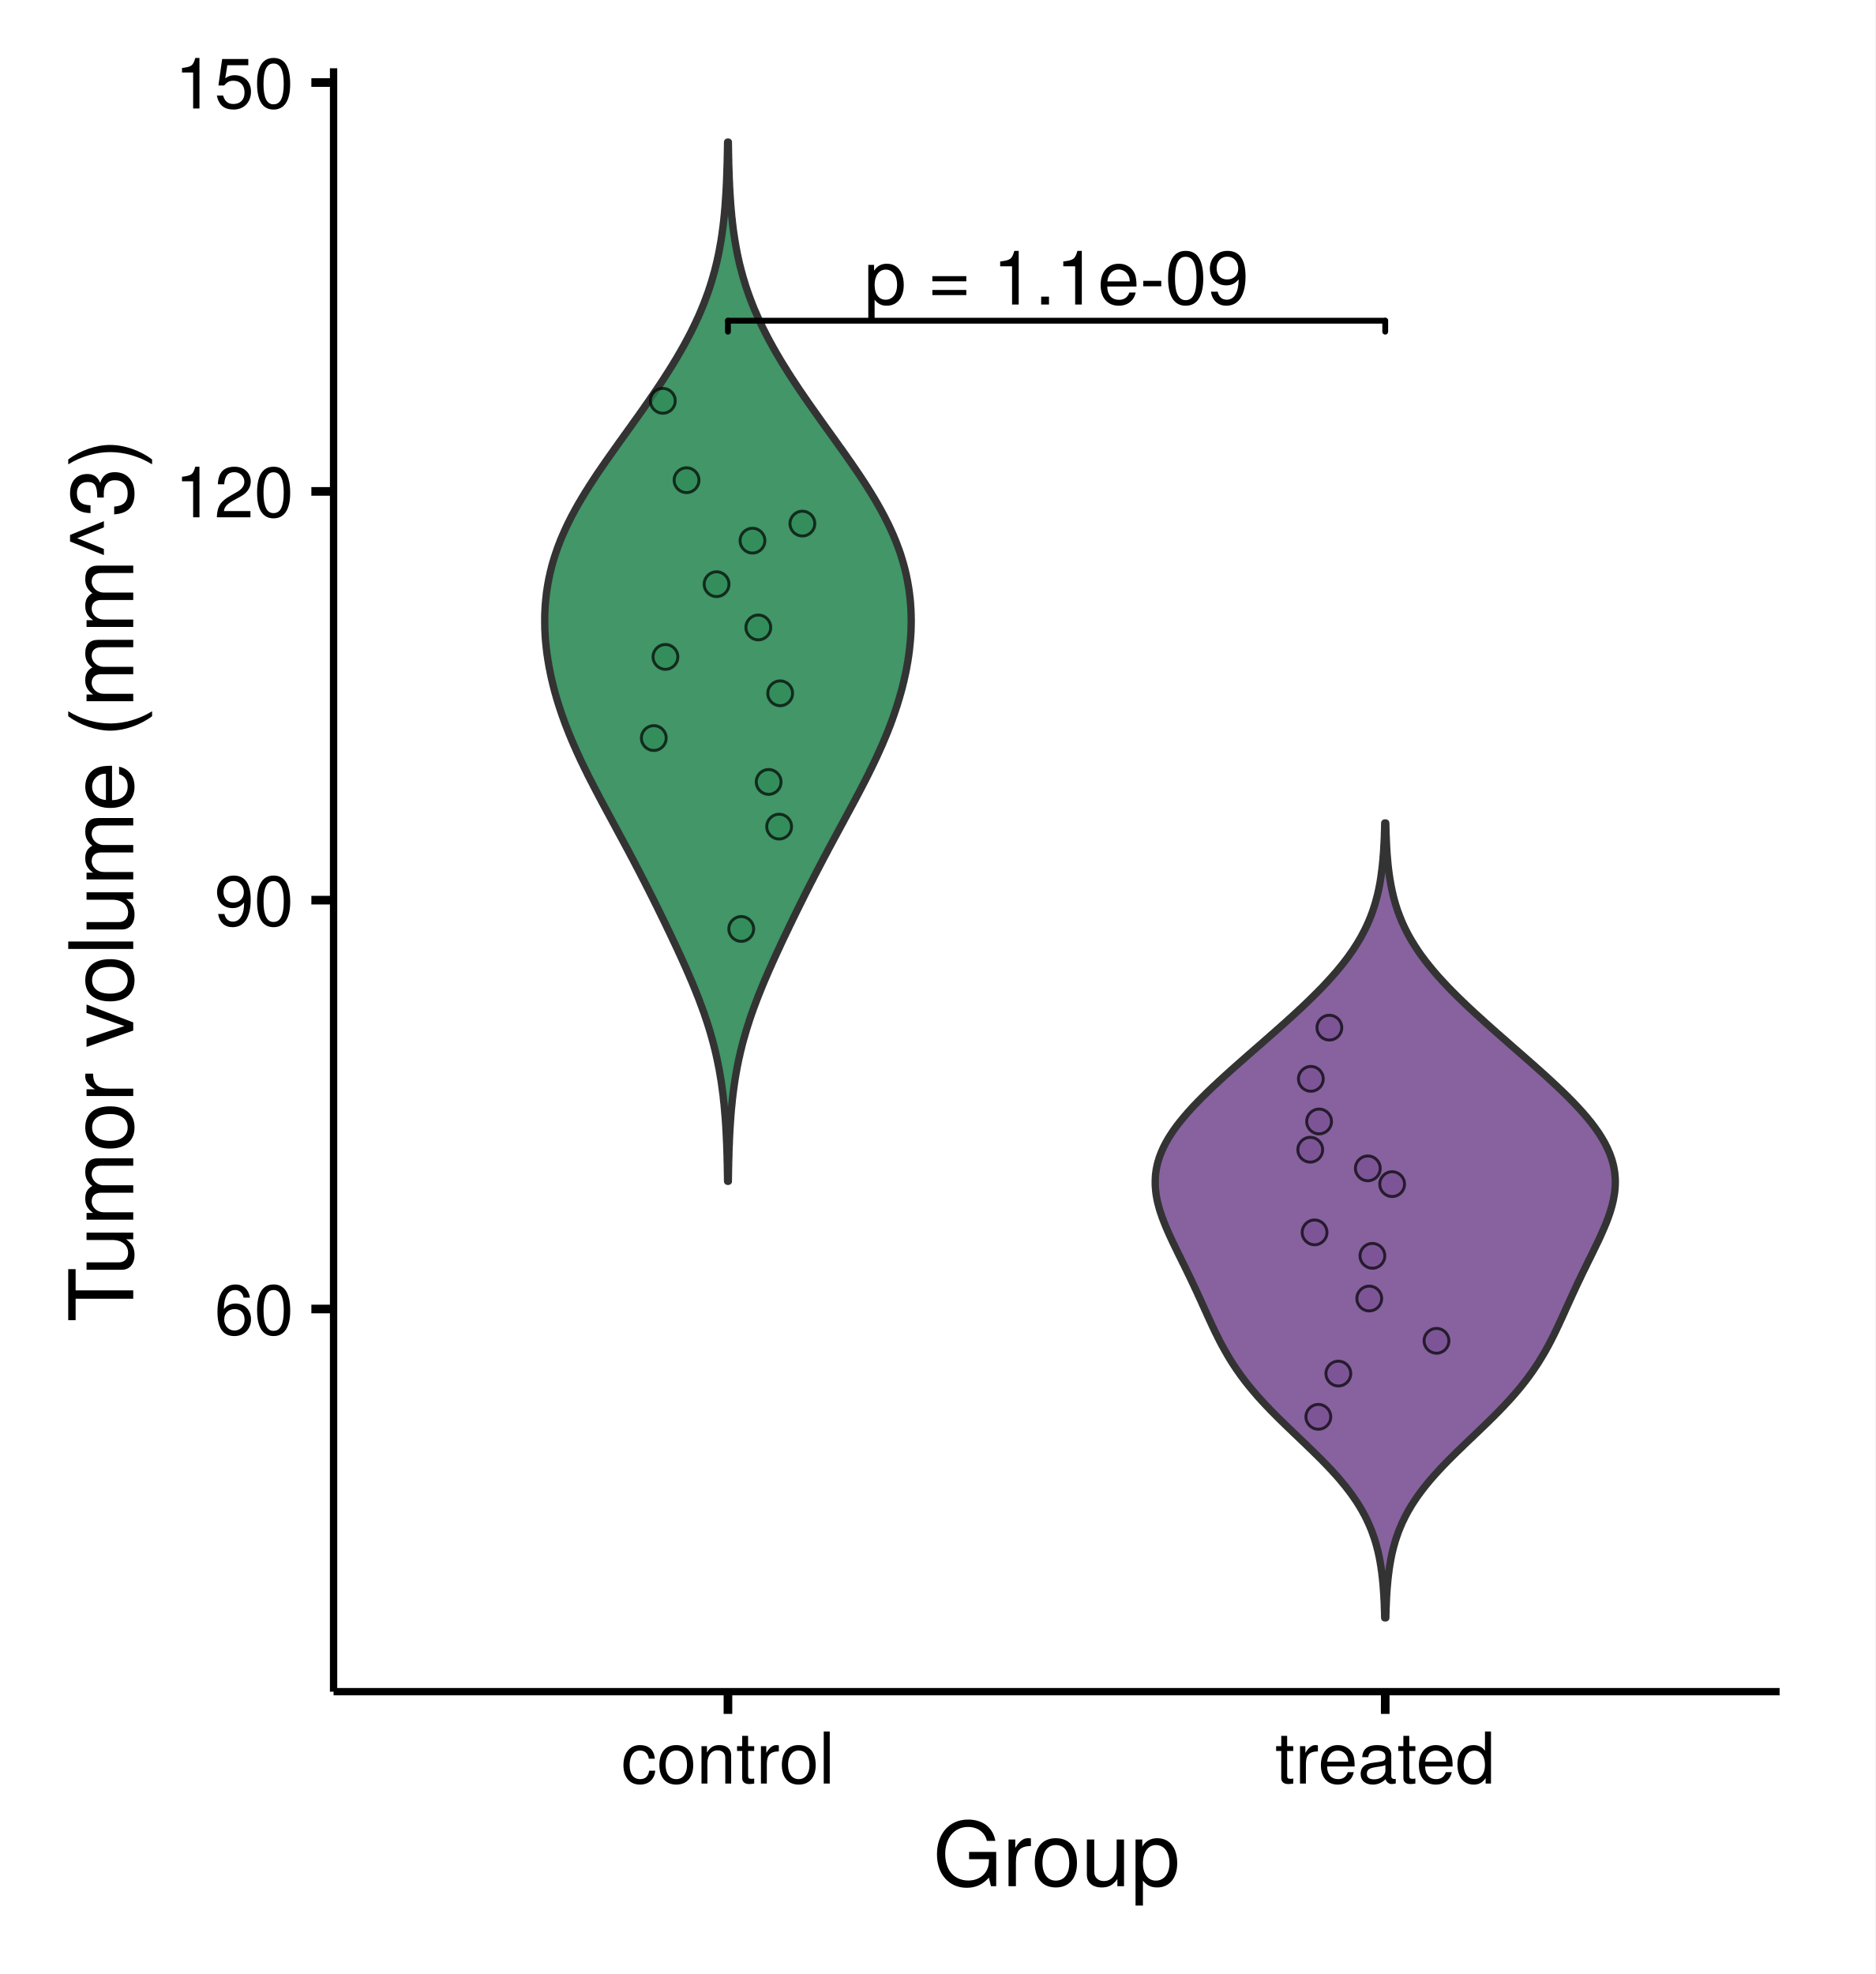
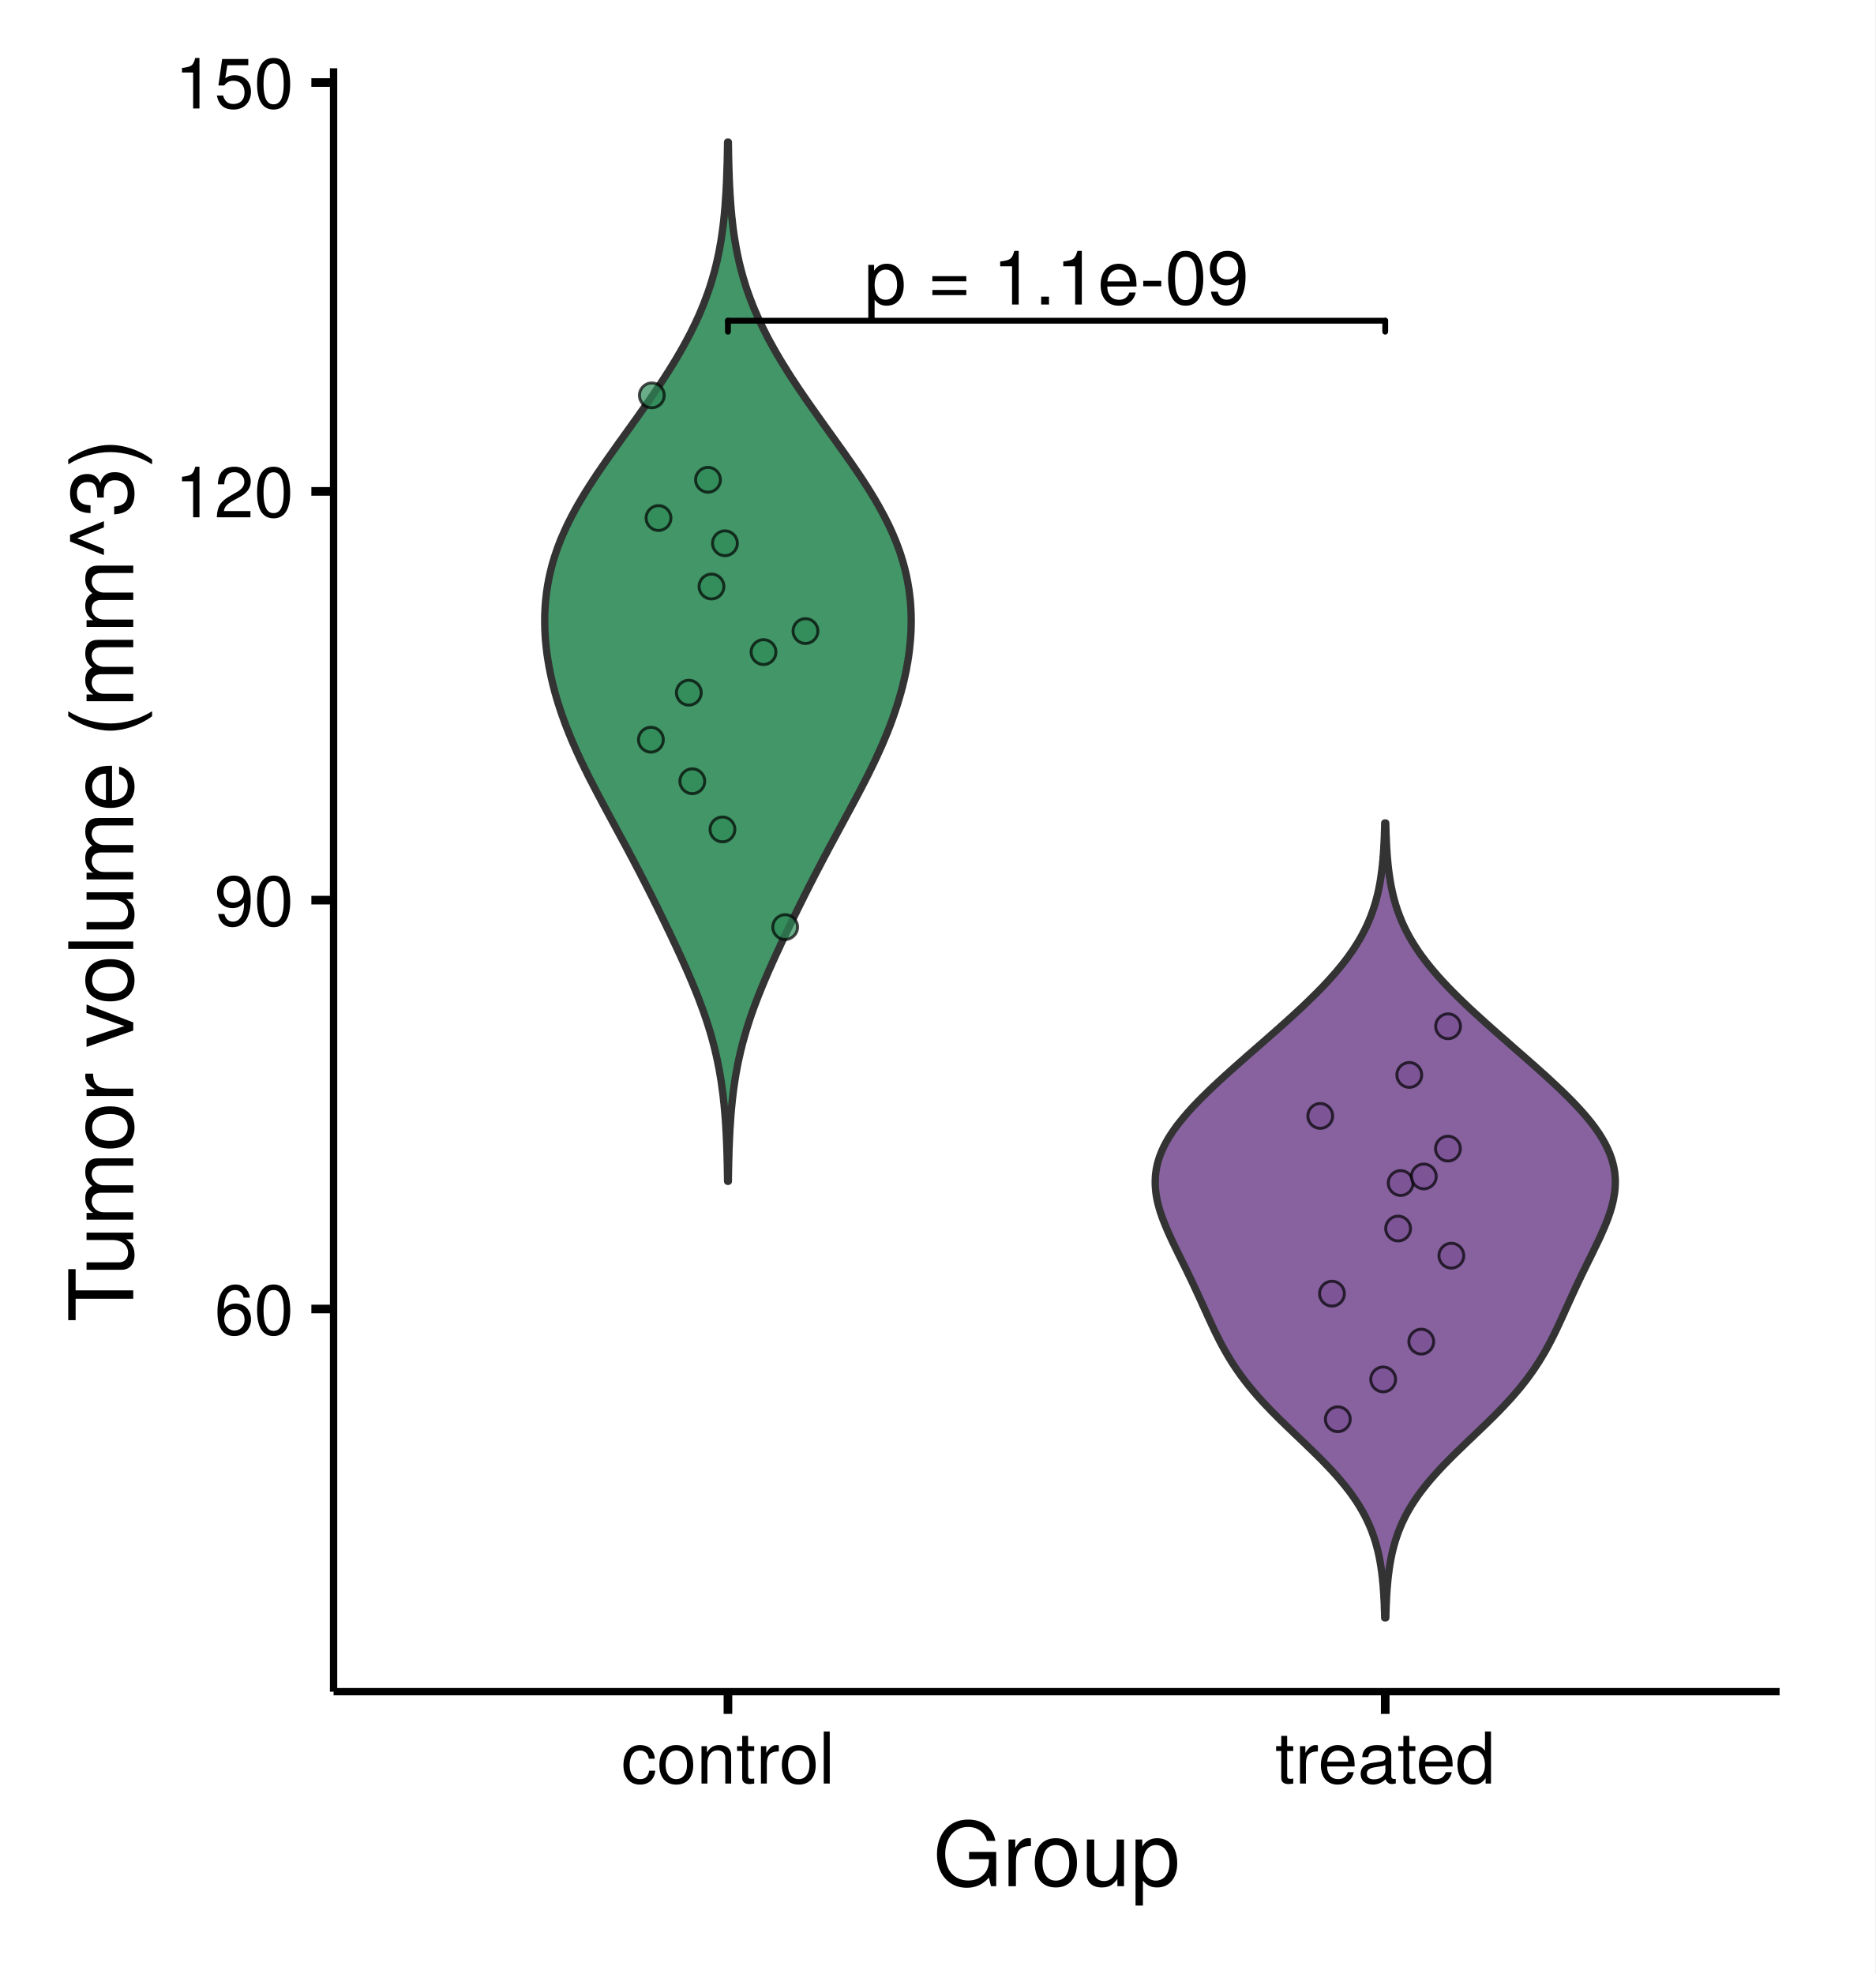
<svg xmlns="http://www.w3.org/2000/svg" class="svglite" width="273.60pt" height="288.00pt" viewBox="0 0 273.60 288.00">
  <defs>
    <style type="text/css">
    .svglite line, .svglite polyline, .svglite polygon, .svglite path, .svglite rect, .svglite circle {
      fill: none;
      stroke: #000000;
      stroke-linecap: round;
      stroke-linejoin: round;
      stroke-miterlimit: 10.00;
    }
    .svglite text {
      white-space: pre;
    }
  </style>
  </defs>
  <rect width="100%" height="100%" style="stroke: none; fill: #FFFFFF;" />
  <defs>
    <clipPath id="cpMC4wMHwyNzMuNjB8MC4wMHwyODguMDA=">
      <rect x="0.00" y="0.00" width="273.60" height="288.00" />
    </clipPath>
  </defs>
  <g clip-path="url(#cpMC4wMHwyNzMuNjB8MC4wMHwyODguMDA=)">
    <rect x="0.00" y="0.00" width="273.60" height="288.00" style="stroke-width: 1.26; stroke: #FFFFFF; fill: #FFFFFF;" />
  </g>
  <defs>
    <clipPath id="cpNDguNjd8MjU5LjY1fDkuOTZ8MjQ2Ljgx">
      <rect x="48.67" y="9.96" width="210.98" height="236.85" />
    </clipPath>
  </defs>
  <g clip-path="url(#cpNDguNjd8MjU5LjY1fDkuOTZ8MjQ2Ljgx)">
    <rect x="48.67" y="9.96" width="210.98" height="236.85" style="stroke-width: 1.26; stroke: none; fill: #FFFFFF;" />
    <polygon points="106.16,172.35 106.15,172.05 106.15,171.76 106.14,171.46 106.14,171.16 106.13,170.87 106.13,170.57 106.12,170.27 106.12,169.98 106.11,169.68 106.10,169.38 106.09,169.09 106.09,168.79 106.08,168.49 106.07,168.20 106.06,167.90 106.05,167.60 106.04,167.31 106.03,167.01 106.02,166.71 106.00,166.41 105.99,166.12 105.98,165.82 105.96,165.52 105.95,165.23 105.93,164.93 105.91,164.63 105.90,164.34 105.88,164.04 105.86,163.74 105.84,163.45 105.82,163.15 105.79,162.85 105.77,162.56 105.74,162.26 105.72,161.96 105.69,161.67 105.66,161.37 105.64,161.07 105.60,160.78 105.57,160.48 105.54,160.18 105.51,159.89 105.47,159.59 105.43,159.29 105.39,159.00 105.35,158.70 105.31,158.40 105.27,158.11 105.23,157.81 105.18,157.51 105.13,157.22 105.08,156.92 105.03,156.62 104.98,156.33 104.93,156.03 104.87,155.73 104.81,155.44 104.75,155.14 104.69,154.84 104.63,154.55 104.56,154.25 104.50,153.95 104.43,153.66 104.36,153.36 104.29,153.06 104.21,152.77 104.14,152.47 104.06,152.17 103.98,151.88 103.90,151.58 103.82,151.28 103.73,150.99 103.65,150.69 103.56,150.39 103.47,150.10 103.38,149.80 103.28,149.50 103.19,149.21 103.09,148.91 102.99,148.61 102.89,148.32 102.79,148.02 102.69,147.72 102.58,147.43 102.47,147.13 102.36,146.83 102.25,146.54 102.14,146.24 102.03,145.94 101.92,145.64 101.80,145.35 101.68,145.05 101.56,144.75 101.45,144.46 101.32,144.16 101.20,143.86 101.08,143.57 100.96,143.27 100.83,142.97 100.70,142.68 100.58,142.38 100.45,142.08 100.32,141.79 100.19,141.49 100.06,141.19 99.93,140.90 99.79,140.60 99.66,140.30 99.53,140.01 99.39,139.71 99.26,139.41 99.12,139.12 98.98,138.82 98.85,138.52 98.71,138.23 98.57,137.93 98.43,137.63 98.29,137.34 98.15,137.04 98.01,136.74 97.87,136.45 97.73,136.15 97.59,135.85 97.44,135.56 97.30,135.26 97.16,134.96 97.02,134.67 96.87,134.37 96.73,134.07 96.58,133.78 96.44,133.48 96.29,133.18 96.15,132.89 96.00,132.59 95.86,132.29 95.71,132.00 95.56,131.70 95.41,131.40 95.27,131.11 95.12,130.81 94.97,130.51 94.82,130.22 94.67,129.92 94.52,129.62 94.37,129.33 94.22,129.03 94.07,128.73 93.92,128.44 93.76,128.14 93.61,127.84 93.46,127.55 93.31,127.25 93.15,126.95 93.00,126.66 92.84,126.36 92.69,126.06 92.53,125.77 92.38,125.47 92.22,125.17 92.06,124.88 91.90,124.58 91.75,124.28 91.59,123.98 91.43,123.69 91.27,123.39 91.11,123.09 90.95,122.80 90.79,122.50 90.63,122.20 90.47,121.91 90.31,121.61 90.15,121.31 89.99,121.02 89.83,120.72 89.67,120.42 89.51,120.13 89.35,119.83 89.19,119.53 89.03,119.24 88.87,118.94 88.71,118.64 88.55,118.35 88.39,118.05 88.23,117.75 88.07,117.46 87.91,117.16 87.75,116.86 87.60,116.57 87.44,116.27 87.28,115.97 87.13,115.68 86.97,115.38 86.82,115.08 86.66,114.79 86.51,114.49 86.36,114.19 86.20,113.90 86.05,113.60 85.90,113.30 85.75,113.01 85.61,112.71 85.46,112.41 85.31,112.12 85.17,111.82 85.03,111.52 84.88,111.23 84.74,110.93 84.60,110.63 84.47,110.34 84.33,110.04 84.19,109.74 84.06,109.45 83.93,109.15 83.80,108.85 83.67,108.56 83.54,108.26 83.41,107.96 83.29,107.67 83.17,107.37 83.04,107.07 82.93,106.78 82.81,106.48 82.69,106.18 82.58,105.89 82.46,105.59 82.35,105.29 82.25,105.00 82.14,104.70 82.03,104.40 81.93,104.11 81.83,103.81 81.73,103.51 81.63,103.21 81.54,102.92 81.44,102.62 81.35,102.32 81.26,102.03 81.17,101.73 81.09,101.43 81.00,101.14 80.92,100.84 80.84,100.54 80.77,100.25 80.69,99.95 80.62,99.65 80.55,99.36 80.48,99.06 80.41,98.76 80.35,98.47 80.29,98.17 80.23,97.87 80.17,97.58 80.11,97.28 80.06,96.98 80.01,96.69 79.96,96.39 79.91,96.09 79.87,95.80 79.82,95.50 79.78,95.20 79.75,94.91 79.71,94.61 79.68,94.31 79.65,94.02 79.62,93.72 79.59,93.42 79.57,93.13 79.55,92.83 79.53,92.53 79.52,92.24 79.50,91.94 79.49,91.64 79.49,91.35 79.48,91.05 79.48,90.75 79.48,90.46 79.48,90.16 79.48,89.86 79.49,89.57 79.50,89.27 79.52,88.97 79.53,88.68 79.55,88.38 79.57,88.08 79.60,87.79 79.62,87.49 79.66,87.19 79.69,86.90 79.72,86.60 79.76,86.30 79.81,86.01 79.85,85.71 79.90,85.41 79.95,85.12 80.01,84.82 80.06,84.52 80.12,84.23 80.19,83.93 80.25,83.63 80.32,83.34 80.40,83.04 80.47,82.74 80.55,82.44 80.63,82.15 80.72,81.85 80.81,81.55 80.90,81.26 81.00,80.96 81.10,80.66 81.20,80.37 81.30,80.07 81.41,79.77 81.52,79.48 81.64,79.18 81.75,78.88 81.87,78.59 82.00,78.29 82.13,77.99 82.26,77.70 82.39,77.40 82.53,77.10 82.66,76.81 82.81,76.51 82.95,76.21 83.10,75.92 83.25,75.62 83.40,75.32 83.56,75.03 83.72,74.73 83.88,74.43 84.04,74.14 84.21,73.84 84.38,73.54 84.55,73.25 84.73,72.95 84.90,72.65 85.08,72.36 85.26,72.06 85.44,71.76 85.63,71.47 85.82,71.17 86.00,70.87 86.20,70.58 86.39,70.28 86.58,69.98 86.78,69.69 86.97,69.39 87.17,69.09 87.37,68.80 87.58,68.50 87.78,68.20 87.98,67.91 88.19,67.61 88.39,67.31 88.60,67.02 88.81,66.72 89.02,66.42 89.23,66.13 89.44,65.83 89.65,65.53 89.86,65.24 90.07,64.94 90.28,64.64 90.49,64.35 90.71,64.05 90.92,63.75 91.13,63.46 91.35,63.16 91.56,62.86 91.77,62.57 91.99,62.27 92.20,61.97 92.41,61.67 92.62,61.38 92.84,61.08 93.05,60.78 93.26,60.49 93.47,60.19 93.68,59.89 93.89,59.60 94.09,59.30 94.30,59.00 94.51,58.71 94.72,58.41 94.92,58.11 95.12,57.82 95.33,57.52 95.53,57.22 95.73,56.93 95.93,56.63 96.13,56.33 96.33,56.04 96.52,55.74 96.72,55.44 96.91,55.15 97.10,54.85 97.29,54.55 97.48,54.26 97.67,53.96 97.85,53.66 98.04,53.37 98.22,53.07 98.40,52.77 98.58,52.48 98.76,52.18 98.93,51.88 99.10,51.59 99.28,51.29 99.44,50.99 99.61,50.70 99.78,50.40 99.94,50.10 100.10,49.81 100.26,49.51 100.42,49.21 100.57,48.92 100.73,48.62 100.88,48.32 101.02,48.03 101.17,47.73 101.31,47.43 101.46,47.14 101.59,46.84 101.73,46.54 101.87,46.25 102.00,45.95 102.13,45.65 102.25,45.36 102.38,45.06 102.50,44.76 102.62,44.47 102.74,44.17 102.85,43.87 102.96,43.58 103.07,43.28 103.18,42.98 103.29,42.69 103.39,42.39 103.49,42.09 103.59,41.80 103.68,41.50 103.78,41.20 103.87,40.90 103.95,40.61 104.04,40.31 104.12,40.01 104.21,39.72 104.29,39.42 104.36,39.12 104.44,38.83 104.51,38.53 104.58,38.23 104.65,37.94 104.71,37.64 104.78,37.34 104.84,37.05 104.90,36.75 104.96,36.45 105.01,36.16 105.06,35.86 105.12,35.56 105.17,35.27 105.22,34.97 105.26,34.67 105.31,34.38 105.35,34.08 105.39,33.78 105.43,33.49 105.47,33.19 105.51,32.89 105.54,32.60 105.58,32.30 105.61,32.00 105.64,31.71 105.67,31.41 105.70,31.11 105.72,30.82 105.75,30.52 105.78,30.22 105.80,29.93 105.82,29.63 105.84,29.33 105.86,29.04 105.88,28.74 105.90,28.44 105.92,28.15 105.94,27.85 105.95,27.55 105.97,27.26 105.98,26.96 106.00,26.66 106.01,26.37 106.02,26.07 106.03,25.77 106.04,25.48 106.05,25.18 106.06,24.88 106.07,24.59 106.08,24.29 106.09,23.99 106.10,23.70 106.11,23.40 106.11,23.10 106.12,22.81 106.13,22.51 106.13,22.21 106.14,21.92 106.14,21.62 106.15,21.32 106.15,21.03 106.16,20.73 106.27,20.73 106.27,21.03 106.28,21.32 106.28,21.62 106.29,21.92 106.29,22.21 106.30,22.51 106.30,22.81 106.31,23.10 106.32,23.40 106.32,23.70 106.33,23.99 106.34,24.29 106.35,24.59 106.36,24.88 106.37,25.18 106.38,25.48 106.39,25.77 106.40,26.07 106.41,26.37 106.43,26.66 106.44,26.96 106.45,27.26 106.47,27.55 106.49,27.85 106.50,28.15 106.52,28.44 106.54,28.74 106.56,29.04 106.58,29.33 106.60,29.63 106.62,29.93 106.65,30.22 106.67,30.52 106.70,30.82 106.73,31.11 106.75,31.41 106.78,31.71 106.82,32.00 106.85,32.30 106.88,32.60 106.92,32.89 106.95,33.19 106.99,33.49 107.03,33.78 107.07,34.08 107.12,34.38 107.16,34.67 107.21,34.97 107.26,35.27 107.31,35.56 107.36,35.86 107.41,36.16 107.47,36.45 107.53,36.75 107.58,37.05 107.65,37.34 107.71,37.64 107.78,37.94 107.84,38.23 107.91,38.53 107.99,38.83 108.06,39.12 108.14,39.42 108.22,39.72 108.30,40.01 108.38,40.31 108.47,40.61 108.56,40.90 108.65,41.20 108.74,41.50 108.83,41.80 108.93,42.09 109.03,42.39 109.14,42.69 109.24,42.98 109.35,43.28 109.46,43.58 109.57,43.87 109.69,44.17 109.80,44.47 109.92,44.76 110.04,45.06 110.17,45.36 110.30,45.65 110.43,45.95 110.56,46.25 110.69,46.54 110.83,46.84 110.97,47.14 111.11,47.43 111.25,47.73 111.40,48.03 111.55,48.32 111.70,48.62 111.85,48.92 112.00,49.21 112.16,49.51 112.32,49.81 112.48,50.10 112.65,50.40 112.81,50.70 112.98,50.99 113.15,51.29 113.32,51.59 113.49,51.88 113.67,52.18 113.84,52.48 114.02,52.77 114.20,53.07 114.39,53.37 114.57,53.66 114.76,53.96 114.94,54.26 115.13,54.55 115.32,54.85 115.51,55.15 115.71,55.44 115.90,55.74 116.10,56.04 116.29,56.33 116.49,56.63 116.69,56.93 116.89,57.22 117.10,57.52 117.30,57.82 117.50,58.11 117.71,58.41 117.91,58.71 118.12,59.00 118.33,59.30 118.54,59.60 118.75,59.89 118.96,60.19 119.17,60.49 119.38,60.78 119.59,61.08 119.80,61.38 120.01,61.67 120.22,61.97 120.44,62.27 120.65,62.57 120.86,62.86 121.08,63.16 121.29,63.46 121.50,63.75 121.72,64.05 121.93,64.35 122.14,64.64 122.35,64.94 122.56,65.24 122.78,65.53 122.99,65.83 123.20,66.13 123.41,66.42 123.61,66.72 123.82,67.02 124.03,67.31 124.24,67.61 124.44,67.91 124.64,68.20 124.85,68.50 125.05,68.80 125.25,69.09 125.45,69.39 125.65,69.69 125.84,69.98 126.04,70.28 126.23,70.58 126.42,70.87 126.61,71.17 126.79,71.47 126.98,71.76 127.16,72.06 127.34,72.36 127.52,72.65 127.70,72.95 127.87,73.25 128.04,73.54 128.21,73.84 128.38,74.14 128.54,74.43 128.70,74.73 128.86,75.03 129.02,75.32 129.17,75.62 129.32,75.92 129.47,76.21 129.62,76.51 129.76,76.81 129.90,77.10 130.03,77.40 130.17,77.70 130.30,77.99 130.42,78.29 130.55,78.59 130.67,78.88 130.79,79.18 130.90,79.48 131.01,79.77 131.12,80.07 131.23,80.37 131.33,80.66 131.43,80.96 131.52,81.26 131.61,81.55 131.70,81.85 131.79,82.15 131.87,82.44 131.95,82.74 132.03,83.04 132.10,83.34 132.17,83.63 132.24,83.93 132.30,84.23 132.36,84.52 132.42,84.82 132.47,85.12 132.52,85.41 132.57,85.71 132.62,86.01 132.66,86.30 132.70,86.60 132.73,86.90 132.77,87.19 132.80,87.49 132.83,87.79 132.85,88.08 132.87,88.38 132.89,88.68 132.91,88.97 132.92,89.27 132.93,89.57 132.94,89.86 132.94,90.16 132.95,90.46 132.95,90.75 132.94,91.05 132.94,91.35 132.93,91.64 132.92,91.94 132.91,92.24 132.89,92.53 132.87,92.83 132.85,93.13 132.83,93.42 132.80,93.72 132.77,94.02 132.74,94.31 132.71,94.61 132.68,94.91 132.64,95.20 132.60,95.50 132.56,95.80 132.51,96.09 132.47,96.39 132.42,96.69 132.36,96.98 132.31,97.28 132.26,97.58 132.20,97.87 132.14,98.17 132.07,98.47 132.01,98.76 131.94,99.06 131.88,99.36 131.80,99.65 131.73,99.95 131.66,100.25 131.58,100.54 131.50,100.84 131.42,101.14 131.33,101.43 131.25,101.73 131.16,102.03 131.07,102.32 130.98,102.62 130.89,102.92 130.79,103.21 130.69,103.51 130.59,103.81 130.49,104.11 130.39,104.40 130.28,104.70 130.18,105.00 130.07,105.29 129.96,105.59 129.85,105.89 129.73,106.18 129.62,106.48 129.50,106.78 129.38,107.07 129.26,107.37 129.13,107.67 129.01,107.96 128.88,108.26 128.76,108.56 128.63,108.85 128.49,109.15 128.36,109.45 128.23,109.74 128.09,110.04 127.96,110.34 127.82,110.63 127.68,110.93 127.54,111.23 127.40,111.52 127.25,111.82 127.11,112.12 126.96,112.41 126.82,112.71 126.67,113.01 126.52,113.30 126.37,113.60 126.22,113.90 126.07,114.19 125.91,114.49 125.76,114.79 125.61,115.08 125.45,115.38 125.30,115.68 125.14,115.97 124.98,116.27 124.83,116.57 124.67,116.86 124.51,117.16 124.35,117.46 124.19,117.75 124.03,118.05 123.87,118.35 123.71,118.64 123.55,118.94 123.39,119.24 123.23,119.53 123.07,119.83 122.91,120.13 122.75,120.42 122.59,120.72 122.43,121.02 122.27,121.31 122.11,121.61 121.95,121.91 121.79,122.20 121.63,122.50 121.47,122.80 121.31,123.09 121.15,123.39 120.99,123.69 120.83,123.98 120.68,124.28 120.52,124.58 120.36,124.88 120.20,125.17 120.05,125.47 119.89,125.77 119.74,126.06 119.58,126.36 119.43,126.66 119.27,126.95 119.12,127.25 118.96,127.55 118.81,127.84 118.66,128.14 118.51,128.44 118.35,128.73 118.20,129.03 118.05,129.33 117.90,129.62 117.75,129.92 117.60,130.22 117.45,130.51 117.30,130.81 117.16,131.11 117.01,131.40 116.86,131.70 116.71,132.00 116.57,132.29 116.42,132.59 116.27,132.89 116.13,133.18 115.98,133.48 115.84,133.78 115.69,134.07 115.55,134.37 115.41,134.67 115.26,134.96 115.12,135.26 114.98,135.56 114.84,135.85 114.69,136.15 114.55,136.45 114.41,136.74 114.27,137.04 114.13,137.34 113.99,137.63 113.85,137.93 113.72,138.23 113.58,138.52 113.44,138.82 113.30,139.12 113.17,139.41 113.03,139.71 112.90,140.01 112.76,140.30 112.63,140.60 112.50,140.90 112.37,141.19 112.23,141.49 112.10,141.79 111.98,142.08 111.85,142.38 111.72,142.68 111.59,142.97 111.47,143.27 111.34,143.57 111.22,143.86 111.10,144.16 110.98,144.46 110.86,144.75 110.74,145.05 110.62,145.35 110.51,145.64 110.39,145.94 110.28,146.24 110.17,146.54 110.06,146.83 109.95,147.13 109.84,147.43 109.74,147.72 109.63,148.02 109.53,148.32 109.43,148.61 109.33,148.91 109.24,149.21 109.14,149.50 109.05,149.80 108.95,150.10 108.87,150.39 108.78,150.69 108.69,150.99 108.61,151.28 108.52,151.58 108.44,151.88 108.36,152.17 108.28,152.47 108.21,152.77 108.14,153.06 108.06,153.36 107.99,153.66 107.93,153.95 107.86,154.25 107.79,154.55 107.73,154.84 107.67,155.14 107.61,155.44 107.55,155.73 107.50,156.03 107.44,156.33 107.39,156.62 107.34,156.92 107.29,157.22 107.24,157.51 107.20,157.81 107.15,158.11 107.11,158.40 107.07,158.70 107.03,159.00 106.99,159.29 106.95,159.59 106.92,159.89 106.88,160.18 106.85,160.48 106.82,160.78 106.79,161.07 106.76,161.37 106.73,161.67 106.70,161.96 106.68,162.26 106.65,162.56 106.63,162.85 106.61,163.15 106.59,163.45 106.57,163.74 106.55,164.04 106.53,164.34 106.51,164.63 106.49,164.93 106.48,165.23 106.46,165.52 106.45,165.82 106.43,166.12 106.42,166.41 106.41,166.71 106.40,167.01 106.38,167.31 106.37,167.60 106.36,167.90 106.35,168.20 106.35,168.49 106.34,168.79 106.33,169.09 106.32,169.38 106.31,169.68 106.31,169.98 106.30,170.27 106.29,170.57 106.29,170.87 106.28,171.16 106.28,171.46 106.27,171.76 106.27,172.05 106.27,172.35 106.16,172.35 " style="stroke-width: 1.07; stroke: #333333; stroke-linecap: butt; fill: #2E8B57; fill-opacity: 0.90;" />
    <polygon points="202.03,236.04 202.03,235.82 202.02,235.59 202.02,235.36 202.01,235.14 202.00,234.91 201.99,234.68 201.98,234.46 201.98,234.23 201.97,234.00 201.96,233.77 201.95,233.55 201.93,233.32 201.92,233.09 201.91,232.87 201.90,232.64 201.88,232.41 201.87,232.19 201.85,231.96 201.83,231.73 201.82,231.50 201.80,231.28 201.78,231.05 201.76,230.82 201.73,230.60 201.71,230.37 201.69,230.14 201.66,229.92 201.63,229.69 201.61,229.46 201.58,229.24 201.54,229.01 201.51,228.78 201.48,228.55 201.44,228.33 201.40,228.10 201.37,227.87 201.32,227.65 201.28,227.42 201.24,227.19 201.19,226.97 201.14,226.74 201.09,226.51 201.04,226.28 200.98,226.06 200.92,225.83 200.86,225.60 200.80,225.38 200.74,225.15 200.67,224.92 200.60,224.70 200.53,224.47 200.45,224.24 200.37,224.02 200.29,223.79 200.21,223.56 200.13,223.33 200.04,223.11 199.94,222.88 199.85,222.65 199.75,222.43 199.65,222.20 199.54,221.97 199.44,221.75 199.33,221.52 199.21,221.29 199.10,221.06 198.97,220.84 198.85,220.61 198.72,220.38 198.59,220.16 198.46,219.93 198.32,219.70 198.18,219.48 198.04,219.25 197.89,219.02 197.74,218.80 197.58,218.57 197.42,218.34 197.26,218.11 197.10,217.89 196.93,217.66 196.76,217.43 196.58,217.21 196.41,216.98 196.23,216.75 196.04,216.53 195.85,216.30 195.66,216.07 195.47,215.84 195.28,215.62 195.08,215.39 194.88,215.16 194.67,214.94 194.46,214.71 194.26,214.48 194.04,214.26 193.83,214.03 193.61,213.80 193.39,213.57 193.17,213.35 192.95,213.12 192.73,212.89 192.50,212.67 192.27,212.44 192.04,212.21 191.81,211.99 191.58,211.76 191.35,211.53 191.11,211.31 190.88,211.08 190.64,210.85 190.41,210.62 190.17,210.40 189.93,210.17 189.69,209.94 189.46,209.72 189.22,209.49 188.98,209.26 188.74,209.04 188.51,208.81 188.27,208.58 188.03,208.35 187.80,208.13 187.56,207.90 187.33,207.67 187.10,207.45 186.86,207.22 186.63,206.99 186.40,206.77 186.18,206.54 185.95,206.31 185.73,206.09 185.50,205.86 185.28,205.63 185.07,205.40 184.85,205.18 184.63,204.95 184.42,204.72 184.21,204.50 184.00,204.27 183.80,204.04 183.59,203.82 183.39,203.59 183.20,203.36 183.00,203.13 182.81,202.91 182.62,202.68 182.43,202.45 182.24,202.23 182.06,202.00 181.88,201.77 181.70,201.55 181.53,201.32 181.36,201.09 181.19,200.87 181.02,200.64 180.86,200.41 180.70,200.18 180.54,199.96 180.38,199.73 180.23,199.50 180.08,199.28 179.93,199.05 179.78,198.82 179.64,198.60 179.50,198.37 179.36,198.14 179.22,197.91 179.09,197.69 178.96,197.46 178.83,197.23 178.70,197.01 178.57,196.78 178.45,196.55 178.32,196.33 178.20,196.10 178.08,195.87 177.96,195.65 177.85,195.42 177.73,195.19 177.62,194.96 177.51,194.74 177.39,194.51 177.28,194.28 177.17,194.06 177.07,193.83 176.96,193.60 176.85,193.38 176.75,193.15 176.64,192.92 176.54,192.69 176.43,192.47 176.33,192.24 176.22,192.01 176.12,191.79 176.02,191.56 175.92,191.33 175.81,191.11 175.71,190.88 175.61,190.65 175.50,190.43 175.40,190.20 175.30,189.97 175.20,189.74 175.09,189.52 174.99,189.29 174.88,189.06 174.78,188.84 174.68,188.61 174.57,188.38 174.47,188.16 174.36,187.93 174.25,187.70 174.15,187.47 174.04,187.25 173.93,187.02 173.83,186.79 173.72,186.57 173.61,186.34 173.50,186.11 173.39,185.89 173.28,185.66 173.17,185.43 173.06,185.20 172.95,184.98 172.84,184.75 172.73,184.52 172.61,184.30 172.50,184.07 172.39,183.84 172.28,183.62 172.17,183.39 172.05,183.16 171.94,182.94 171.83,182.71 171.72,182.48 171.61,182.25 171.50,182.03 171.39,181.80 171.28,181.57 171.17,181.35 171.06,181.12 170.96,180.89 170.85,180.67 170.75,180.44 170.64,180.21 170.54,179.98 170.44,179.76 170.34,179.53 170.24,179.30 170.15,179.08 170.05,178.85 169.96,178.62 169.87,178.40 169.78,178.17 169.69,177.94 169.61,177.72 169.52,177.49 169.45,177.26 169.37,177.03 169.29,176.81 169.22,176.58 169.15,176.35 169.09,176.13 169.03,175.90 168.97,175.67 168.91,175.45 168.86,175.22 168.81,174.99 168.77,174.76 168.73,174.54 168.69,174.31 168.66,174.08 168.63,173.86 168.61,173.63 168.59,173.40 168.57,173.18 168.56,172.95 168.55,172.72 168.55,172.50 168.55,172.27 168.56,172.04 168.57,171.81 168.58,171.59 168.60,171.36 168.63,171.13 168.66,170.91 168.69,170.68 168.73,170.45 168.78,170.23 168.83,170.00 168.88,169.77 168.94,169.54 169.01,169.32 169.08,169.09 169.15,168.86 169.23,168.64 169.32,168.41 169.41,168.18 169.50,167.96 169.60,167.73 169.71,167.50 169.81,167.28 169.93,167.05 170.05,166.82 170.17,166.59 170.30,166.37 170.43,166.14 170.57,165.91 170.71,165.69 170.86,165.46 171.01,165.23 171.16,165.01 171.32,164.78 171.49,164.55 171.65,164.32 171.82,164.10 172.00,163.87 172.18,163.64 172.36,163.42 172.55,163.19 172.74,162.96 172.93,162.74 173.13,162.51 173.32,162.28 173.53,162.06 173.73,161.83 173.94,161.60 174.15,161.37 174.37,161.15 174.59,160.92 174.80,160.69 175.03,160.47 175.25,160.24 175.48,160.01 175.71,159.79 175.94,159.56 176.17,159.33 176.41,159.10 176.64,158.88 176.88,158.65 177.12,158.42 177.37,158.20 177.61,157.97 177.85,157.74 178.10,157.52 178.35,157.29 178.60,157.06 178.85,156.83 179.10,156.61 179.35,156.38 179.60,156.15 179.86,155.93 180.11,155.70 180.37,155.47 180.62,155.25 180.88,155.02 181.14,154.79 181.40,154.57 181.65,154.34 181.91,154.11 182.17,153.88 182.43,153.66 182.69,153.43 182.95,153.20 183.21,152.98 183.47,152.75 183.73,152.52 183.99,152.30 184.25,152.07 184.51,151.84 184.77,151.61 185.03,151.39 185.28,151.16 185.54,150.93 185.80,150.71 186.06,150.48 186.31,150.25 186.57,150.03 186.82,149.80 187.08,149.57 187.33,149.35 187.59,149.12 187.84,148.89 188.09,148.66 188.34,148.44 188.59,148.21 188.84,147.98 189.08,147.76 189.33,147.53 189.57,147.30 189.82,147.08 190.06,146.85 190.30,146.62 190.54,146.39 190.77,146.17 191.01,145.94 191.24,145.71 191.47,145.49 191.70,145.26 191.93,145.03 192.16,144.81 192.38,144.58 192.60,144.35 192.83,144.13 193.04,143.90 193.26,143.67 193.47,143.44 193.68,143.22 193.89,142.99 194.10,142.76 194.30,142.54 194.50,142.31 194.70,142.08 194.90,141.86 195.09,141.63 195.28,141.40 195.47,141.17 195.65,140.95 195.84,140.72 196.02,140.49 196.19,140.27 196.37,140.04 196.54,139.81 196.71,139.59 196.87,139.36 197.03,139.13 197.19,138.91 197.35,138.68 197.50,138.45 197.65,138.22 197.79,138.00 197.94,137.77 198.08,137.54 198.21,137.32 198.35,137.09 198.48,136.86 198.61,136.64 198.73,136.41 198.85,136.18 198.97,135.95 199.09,135.73 199.20,135.50 199.31,135.27 199.42,135.05 199.52,134.82 199.62,134.59 199.72,134.37 199.81,134.14 199.91,133.91 200.00,133.69 200.08,133.46 200.17,133.23 200.25,133.00 200.33,132.78 200.40,132.55 200.48,132.32 200.55,132.10 200.62,131.87 200.69,131.64 200.75,131.42 200.81,131.19 200.87,130.96 200.93,130.73 200.99,130.51 201.04,130.28 201.09,130.05 201.14,129.83 201.19,129.60 201.23,129.37 201.28,129.15 201.32,128.92 201.36,128.69 201.40,128.47 201.43,128.24 201.47,128.01 201.50,127.78 201.53,127.56 201.56,127.33 201.59,127.10 201.62,126.88 201.65,126.65 201.67,126.42 201.70,126.20 201.72,125.97 201.74,125.74 201.77,125.51 201.79,125.29 201.80,125.06 201.82,124.83 201.84,124.61 201.86,124.38 201.87,124.15 201.89,123.93 201.90,123.70 201.91,123.47 201.92,123.24 201.94,123.02 201.95,122.79 201.96,122.56 201.97,122.34 201.98,122.11 201.99,121.88 201.99,121.66 202.00,121.43 202.01,121.20 202.02,120.98 202.02,120.75 202.03,120.52 202.03,120.29 202.04,120.07 202.18,120.07 202.19,120.29 202.20,120.52 202.20,120.75 202.21,120.98 202.22,121.20 202.22,121.43 202.23,121.66 202.24,121.88 202.25,122.11 202.26,122.34 202.27,122.56 202.28,122.79 202.29,123.02 202.30,123.24 202.31,123.47 202.32,123.70 202.34,123.93 202.35,124.15 202.37,124.38 202.38,124.61 202.40,124.83 202.42,125.06 202.44,125.29 202.46,125.51 202.48,125.74 202.50,125.97 202.52,126.20 202.55,126.42 202.57,126.65 202.60,126.88 202.63,127.10 202.66,127.33 202.69,127.56 202.72,127.78 202.76,128.01 202.79,128.24 202.83,128.47 202.87,128.69 202.91,128.92 202.95,129.15 202.99,129.37 203.04,129.60 203.09,129.83 203.13,130.05 203.19,130.28 203.24,130.51 203.29,130.73 203.35,130.96 203.41,131.19 203.47,131.42 203.54,131.64 203.60,131.87 203.67,132.10 203.74,132.32 203.82,132.55 203.89,132.78 203.97,133.00 204.06,133.23 204.14,133.46 204.23,133.69 204.32,133.91 204.41,134.14 204.50,134.37 204.60,134.59 204.70,134.82 204.81,135.05 204.91,135.27 205.02,135.50 205.14,135.73 205.25,135.95 205.37,136.18 205.49,136.41 205.62,136.64 205.74,136.86 205.88,137.09 206.01,137.32 206.15,137.54 206.29,137.77 206.43,138.00 206.58,138.22 206.73,138.45 206.88,138.68 207.03,138.91 207.19,139.13 207.35,139.36 207.52,139.59 207.69,139.81 207.86,140.04 208.03,140.27 208.21,140.49 208.39,140.72 208.57,140.95 208.75,141.17 208.94,141.40 209.13,141.63 209.33,141.86 209.52,142.08 209.72,142.31 209.92,142.54 210.13,142.76 210.33,142.99 210.54,143.22 210.75,143.44 210.97,143.67 211.18,143.90 211.40,144.13 211.62,144.35 211.84,144.58 212.07,144.81 212.29,145.03 212.52,145.26 212.75,145.49 212.98,145.71 213.22,145.94 213.45,146.17 213.69,146.39 213.93,146.62 214.17,146.85 214.41,147.08 214.65,147.30 214.90,147.53 215.14,147.76 215.39,147.98 215.64,148.21 215.89,148.44 216.14,148.66 216.39,148.89 216.64,149.12 216.89,149.35 217.15,149.57 217.40,149.80 217.66,150.03 217.91,150.25 218.17,150.48 218.42,150.71 218.68,150.93 218.94,151.16 219.20,151.39 219.46,151.61 219.72,151.84 219.98,152.07 220.24,152.30 220.49,152.52 220.75,152.75 221.01,152.98 221.27,153.20 221.53,153.43 221.79,153.66 222.05,153.88 222.31,154.11 222.57,154.34 222.83,154.57 223.09,154.79 223.34,155.02 223.60,155.25 223.86,155.47 224.11,155.70 224.37,155.93 224.62,156.15 224.87,156.38 225.13,156.61 225.38,156.83 225.63,157.06 225.88,157.29 226.12,157.52 226.37,157.74 226.61,157.97 226.86,158.20 227.10,158.42 227.34,158.65 227.58,158.88 227.82,159.10 228.05,159.33 228.29,159.56 228.52,159.79 228.75,160.01 228.97,160.24 229.20,160.47 229.42,160.69 229.64,160.92 229.86,161.15 230.07,161.37 230.28,161.60 230.49,161.83 230.70,162.06 230.90,162.28 231.10,162.51 231.30,162.74 231.49,162.96 231.68,163.19 231.86,163.42 232.05,163.64 232.23,163.87 232.40,164.10 232.57,164.32 232.74,164.55 232.90,164.78 233.06,165.01 233.22,165.23 233.37,165.46 233.51,165.69 233.65,165.91 233.79,166.14 233.92,166.37 234.05,166.59 234.18,166.82 234.29,167.05 234.41,167.28 234.52,167.50 234.62,167.73 234.72,167.96 234.82,168.18 234.91,168.41 234.99,168.64 235.07,168.86 235.15,169.09 235.22,169.32 235.28,169.54 235.34,169.77 235.40,170.00 235.45,170.23 235.49,170.45 235.53,170.68 235.57,170.91 235.60,171.13 235.62,171.36 235.64,171.59 235.66,171.81 235.67,172.04 235.68,172.27 235.68,172.50 235.67,172.72 235.67,172.95 235.65,173.18 235.64,173.40 235.62,173.63 235.59,173.86 235.57,174.08 235.53,174.31 235.49,174.54 235.45,174.76 235.41,174.99 235.36,175.22 235.31,175.45 235.25,175.67 235.20,175.90 235.13,176.13 235.07,176.35 235.00,176.58 234.93,176.81 234.86,177.03 234.78,177.26 234.70,177.49 234.62,177.72 234.53,177.94 234.45,178.17 234.36,178.40 234.27,178.62 234.17,178.85 234.08,179.08 233.98,179.30 233.88,179.53 233.78,179.76 233.68,179.98 233.58,180.21 233.48,180.44 233.37,180.67 233.27,180.89 233.16,181.12 233.05,181.35 232.94,181.57 232.83,181.80 232.72,182.03 232.61,182.25 232.50,182.48 232.39,182.71 232.28,182.94 232.17,183.16 232.06,183.39 231.95,183.62 231.83,183.84 231.72,184.07 231.61,184.30 231.50,184.52 231.39,184.75 231.28,184.98 231.17,185.20 231.05,185.43 230.94,185.66 230.83,185.89 230.72,186.11 230.62,186.34 230.51,186.57 230.40,186.79 230.29,187.02 230.18,187.25 230.08,187.47 229.97,187.70 229.86,187.93 229.76,188.16 229.65,188.38 229.55,188.61 229.44,188.84 229.34,189.06 229.24,189.29 229.13,189.52 229.03,189.74 228.93,189.97 228.82,190.20 228.72,190.43 228.62,190.65 228.51,190.88 228.41,191.11 228.31,191.33 228.21,191.56 228.10,191.79 228.00,192.01 227.90,192.24 227.79,192.47 227.69,192.69 227.58,192.92 227.48,193.15 227.37,193.38 227.26,193.60 227.16,193.83 227.05,194.06 226.94,194.28 226.83,194.51 226.72,194.74 226.61,194.96 226.49,195.19 226.38,195.42 226.26,195.65 226.14,195.87 226.02,196.10 225.90,196.33 225.78,196.55 225.65,196.78 225.53,197.01 225.40,197.23 225.27,197.46 225.13,197.69 225.00,197.91 224.86,198.14 224.72,198.37 224.58,198.60 224.44,198.82 224.29,199.05 224.14,199.28 223.99,199.50 223.84,199.73 223.68,199.96 223.53,200.18 223.36,200.41 223.20,200.64 223.03,200.87 222.87,201.09 222.69,201.32 222.52,201.55 222.34,201.77 222.16,202.00 221.98,202.23 221.80,202.45 221.61,202.68 221.42,202.91 221.22,203.13 221.03,203.36 220.83,203.59 220.63,203.82 220.43,204.04 220.22,204.27 220.01,204.50 219.80,204.72 219.59,204.95 219.38,205.18 219.16,205.40 218.94,205.63 218.72,205.86 218.50,206.09 218.27,206.31 218.05,206.54 217.82,206.77 217.59,206.99 217.36,207.22 217.13,207.45 216.90,207.67 216.66,207.90 216.43,208.13 216.19,208.35 215.96,208.58 215.72,208.81 215.48,209.04 215.24,209.26 215.01,209.49 214.77,209.72 214.53,209.94 214.29,210.17 214.05,210.40 213.82,210.62 213.58,210.85 213.35,211.08 213.11,211.31 212.88,211.53 212.64,211.76 212.41,211.99 212.18,212.21 211.95,212.44 211.72,212.67 211.50,212.89 211.27,213.12 211.05,213.35 210.83,213.57 210.61,213.80 210.39,214.03 210.18,214.26 209.97,214.48 209.76,214.71 209.55,214.94 209.35,215.16 209.15,215.39 208.95,215.62 208.75,215.84 208.56,216.07 208.37,216.30 208.18,216.53 208.00,216.75 207.82,216.98 207.64,217.21 207.47,217.43 207.29,217.66 207.13,217.89 206.96,218.11 206.80,218.34 206.64,218.57 206.49,218.80 206.34,219.02 206.19,219.25 206.04,219.48 205.90,219.70 205.77,219.93 205.63,220.16 205.50,220.38 205.37,220.61 205.25,220.84 205.13,221.06 205.01,221.29 204.90,221.52 204.79,221.75 204.68,221.97 204.57,222.20 204.47,222.43 204.38,222.65 204.28,222.88 204.19,223.11 204.10,223.33 204.01,223.56 203.93,223.79 203.85,224.02 203.77,224.24 203.70,224.47 203.62,224.70 203.55,224.92 203.49,225.15 203.42,225.38 203.36,225.60 203.30,225.83 203.24,226.06 203.19,226.28 203.13,226.51 203.08,226.74 203.03,226.97 202.99,227.19 202.94,227.42 202.90,227.65 202.86,227.87 202.82,228.10 202.78,228.33 202.75,228.55 202.71,228.78 202.68,229.01 202.65,229.24 202.62,229.46 202.59,229.69 202.56,229.92 202.54,230.14 202.51,230.37 202.49,230.60 202.47,230.82 202.45,231.05 202.43,231.28 202.41,231.50 202.39,231.73 202.37,231.96 202.36,232.19 202.34,232.41 202.33,232.64 202.31,232.87 202.30,233.09 202.29,233.32 202.28,233.55 202.27,233.77 202.26,234.00 202.25,234.23 202.24,234.46 202.23,234.68 202.22,234.91 202.22,235.14 202.21,235.36 202.20,235.59 202.20,235.82 202.19,236.04 202.03,236.04 " style="stroke-width: 1.07; stroke: #333333; stroke-linecap: butt; fill: #7A5195; fill-opacity: 0.90;" />
-     <circle cx="95.39" cy="107.68" r="1.81" style="stroke-width: 0.43; stroke: #000000; stroke-opacity: 0.70; fill: #2E8B57; fill-opacity: 0.70;" />
-     <circle cx="117.07" cy="76.39" r="1.81" style="stroke-width: 0.43; stroke: #000000; stroke-opacity: 0.70; fill: #2E8B57; fill-opacity: 0.70;" />
-     <circle cx="113.68" cy="120.60" r="1.81" style="stroke-width: 0.43; stroke: #000000; stroke-opacity: 0.70; fill: #2E8B57; fill-opacity: 0.70;" />
-     <circle cx="110.64" cy="91.54" r="1.81" style="stroke-width: 0.43; stroke: #000000; stroke-opacity: 0.70; fill: #2E8B57; fill-opacity: 0.70;" />
-     <circle cx="96.71" cy="58.48" r="1.81" style="stroke-width: 0.43; stroke: #000000; stroke-opacity: 0.70; fill: #2E8B57; fill-opacity: 0.70;" />
-     <circle cx="108.15" cy="135.53" r="1.81" style="stroke-width: 0.43; stroke: #000000; stroke-opacity: 0.70; fill: #2E8B57; fill-opacity: 0.70;" />
-     <circle cx="113.83" cy="101.15" r="1.81" style="stroke-width: 0.43; stroke: #000000; stroke-opacity: 0.70; fill: #2E8B57; fill-opacity: 0.70;" />
-     <circle cx="104.55" cy="85.23" r="1.81" style="stroke-width: 0.43; stroke: #000000; stroke-opacity: 0.70; fill: #2E8B57; fill-opacity: 0.70;" />
-     <circle cx="112.15" cy="114.08" r="1.81" style="stroke-width: 0.43; stroke: #000000; stroke-opacity: 0.70; fill: #2E8B57; fill-opacity: 0.70;" />
-     <circle cx="100.17" cy="70.06" r="1.81" style="stroke-width: 0.43; stroke: #000000; stroke-opacity: 0.70; fill: #2E8B57; fill-opacity: 0.70;" />
-     <circle cx="97.09" cy="95.84" r="1.81" style="stroke-width: 0.43; stroke: #000000; stroke-opacity: 0.70; fill: #2E8B57; fill-opacity: 0.70;" />
-     <circle cx="109.79" cy="78.88" r="1.81" style="stroke-width: 0.43; stroke: #000000; stroke-opacity: 0.70; fill: #2E8B57; fill-opacity: 0.70;" />
-     <circle cx="191.17" cy="167.74" r="1.81" style="stroke-width: 0.43; stroke: #000000; stroke-opacity: 0.70; fill: #7A5195; fill-opacity: 0.70;" />
-     <circle cx="200.24" cy="183.22" r="1.81" style="stroke-width: 0.43; stroke: #000000; stroke-opacity: 0.70; fill: #7A5195; fill-opacity: 0.70;" />
-     <circle cx="193.96" cy="149.93" r="1.81" style="stroke-width: 0.43; stroke: #000000; stroke-opacity: 0.70; fill: #7A5195; fill-opacity: 0.70;" />
-     <circle cx="209.59" cy="195.62" r="1.81" style="stroke-width: 0.43; stroke: #000000; stroke-opacity: 0.70; fill: #7A5195; fill-opacity: 0.70;" />
-     <circle cx="203.12" cy="172.76" r="1.81" style="stroke-width: 0.43; stroke: #000000; stroke-opacity: 0.70; fill: #7A5195; fill-opacity: 0.70;" />
-     <circle cx="191.26" cy="157.40" r="1.81" style="stroke-width: 0.43; stroke: #000000; stroke-opacity: 0.70; fill: #7A5195; fill-opacity: 0.70;" />
-     <circle cx="192.35" cy="206.71" r="1.81" style="stroke-width: 0.43; stroke: #000000; stroke-opacity: 0.70; fill: #7A5195; fill-opacity: 0.70;" />
-     <circle cx="191.80" cy="179.80" r="1.81" style="stroke-width: 0.43; stroke: #000000; stroke-opacity: 0.70; fill: #7A5195; fill-opacity: 0.70;" />
-     <circle cx="192.46" cy="163.62" r="1.81" style="stroke-width: 0.43; stroke: #000000; stroke-opacity: 0.70; fill: #7A5195; fill-opacity: 0.70;" />
-     <circle cx="199.78" cy="189.45" r="1.81" style="stroke-width: 0.43; stroke: #000000; stroke-opacity: 0.70; fill: #7A5195; fill-opacity: 0.70;" />
-     <circle cx="199.57" cy="170.46" r="1.81" style="stroke-width: 0.43; stroke: #000000; stroke-opacity: 0.70; fill: #7A5195; fill-opacity: 0.70;" />
-     <circle cx="195.27" cy="200.40" r="1.81" style="stroke-width: 0.43; stroke: #000000; stroke-opacity: 0.70; fill: #7A5195; fill-opacity: 0.70;" />
+     <circle cx="94.97" cy="107.92" r="1.81" style="stroke-width: 0.43; stroke: #000000; stroke-opacity: 0.70; fill: #2E8B57; fill-opacity: 0.70;" />
+     <circle cx="96.08" cy="75.58" r="1.81" style="stroke-width: 0.43; stroke: #000000; stroke-opacity: 0.70; fill: #2E8B57; fill-opacity: 0.70;" />
+     <circle cx="105.41" cy="121.01" r="1.81" style="stroke-width: 0.43; stroke: #000000; stroke-opacity: 0.70; fill: #2E8B57; fill-opacity: 0.70;" />
+     <circle cx="117.52" cy="92.07" r="1.81" style="stroke-width: 0.43; stroke: #000000; stroke-opacity: 0.70; fill: #2E8B57; fill-opacity: 0.70;" />
+     <circle cx="95.10" cy="57.68" r="1.81" style="stroke-width: 0.43; stroke: #000000; stroke-opacity: 0.70; fill: #2E8B57; fill-opacity: 0.70;" />
+     <circle cx="114.56" cy="135.26" r="1.81" style="stroke-width: 0.43; stroke: #000000; stroke-opacity: 0.70; fill: #2E8B57; fill-opacity: 0.70;" />
+     <circle cx="100.50" cy="101.06" r="1.81" style="stroke-width: 0.43; stroke: #000000; stroke-opacity: 0.70; fill: #2E8B57; fill-opacity: 0.70;" />
+     <circle cx="103.81" cy="85.57" r="1.81" style="stroke-width: 0.43; stroke: #000000; stroke-opacity: 0.70; fill: #2E8B57; fill-opacity: 0.70;" />
+     <circle cx="101.01" cy="113.98" r="1.81" style="stroke-width: 0.43; stroke: #000000; stroke-opacity: 0.70; fill: #2E8B57; fill-opacity: 0.70;" />
+     <circle cx="103.30" cy="70.00" r="1.81" style="stroke-width: 0.43; stroke: #000000; stroke-opacity: 0.70; fill: #2E8B57; fill-opacity: 0.70;" />
+     <circle cx="111.40" cy="95.14" r="1.81" style="stroke-width: 0.43; stroke: #000000; stroke-opacity: 0.70; fill: #2E8B57; fill-opacity: 0.70;" />
+     <circle cx="105.77" cy="79.26" r="1.81" style="stroke-width: 0.43; stroke: #000000; stroke-opacity: 0.70; fill: #2E8B57; fill-opacity: 0.70;" />
+     <circle cx="211.26" cy="167.58" r="1.81" style="stroke-width: 0.43; stroke: #000000; stroke-opacity: 0.70; fill: #7A5195; fill-opacity: 0.70;" />
+     <circle cx="211.76" cy="183.20" r="1.81" style="stroke-width: 0.43; stroke: #000000; stroke-opacity: 0.70; fill: #7A5195; fill-opacity: 0.70;" />
+     <circle cx="211.28" cy="149.73" r="1.81" style="stroke-width: 0.43; stroke: #000000; stroke-opacity: 0.70; fill: #7A5195; fill-opacity: 0.70;" />
+     <circle cx="207.37" cy="195.74" r="1.81" style="stroke-width: 0.43; stroke: #000000; stroke-opacity: 0.70; fill: #7A5195; fill-opacity: 0.70;" />
+     <circle cx="204.36" cy="172.60" r="1.81" style="stroke-width: 0.43; stroke: #000000; stroke-opacity: 0.70; fill: #7A5195; fill-opacity: 0.70;" />
+     <circle cx="205.62" cy="156.83" r="1.81" style="stroke-width: 0.43; stroke: #000000; stroke-opacity: 0.70; fill: #7A5195; fill-opacity: 0.70;" />
+     <circle cx="195.19" cy="207.06" r="1.81" style="stroke-width: 0.43; stroke: #000000; stroke-opacity: 0.70; fill: #7A5195; fill-opacity: 0.70;" />
+     <circle cx="203.99" cy="179.24" r="1.81" style="stroke-width: 0.43; stroke: #000000; stroke-opacity: 0.70; fill: #7A5195; fill-opacity: 0.70;" />
+     <circle cx="192.63" cy="162.81" r="1.81" style="stroke-width: 0.43; stroke: #000000; stroke-opacity: 0.70; fill: #7A5195; fill-opacity: 0.70;" />
+     <circle cx="194.34" cy="188.74" r="1.81" style="stroke-width: 0.43; stroke: #000000; stroke-opacity: 0.70; fill: #7A5195; fill-opacity: 0.70;" />
+     <circle cx="207.74" cy="171.64" r="1.81" style="stroke-width: 0.43; stroke: #000000; stroke-opacity: 0.70; fill: #7A5195; fill-opacity: 0.70;" />
+     <circle cx="201.81" cy="201.25" r="1.81" style="stroke-width: 0.43; stroke: #000000; stroke-opacity: 0.70; fill: #7A5195; fill-opacity: 0.70;" />
    <text x="154.16" y="44.43" text-anchor="middle" style="font-size: 11.04px; font-weight: 0; font-family: &quot;TeX Gyre Heros&quot;;" textLength="56.12px" lengthAdjust="spacingAndGlyphs">p = 1.1e-09</text>
    <line x1="106.21" y1="48.39" x2="106.21" y2="46.79" style="stroke-width: 0.85;" />
    <line x1="106.21" y1="46.79" x2="202.11" y2="46.79" style="stroke-width: 0.85;" />
    <line x1="202.11" y1="46.79" x2="202.11" y2="48.39" style="stroke-width: 0.85;" />
  </g>
  <g clip-path="url(#cpMC4wMHwyNzMuNjB8MC4wMHwyODguMDA=)">
    <polyline points="48.67,246.81 48.67,9.96 " style="stroke-width: 1.07; stroke-linecap: butt;" />
    <text x="42.84" y="194.77" text-anchor="end" style="font-size: 10.40px; font-weight: 0; font-family: &quot;TeX Gyre Heros&quot;;" textLength="11.55px" lengthAdjust="spacingAndGlyphs">60</text>
    <text x="42.84" y="135.12" text-anchor="end" style="font-size: 10.40px; font-weight: 0; font-family: &quot;TeX Gyre Heros&quot;;" textLength="11.55px" lengthAdjust="spacingAndGlyphs">90</text>
    <text x="42.84" y="75.47" text-anchor="end" style="font-size: 10.40px; font-weight: 0; font-family: &quot;TeX Gyre Heros&quot;;" textLength="17.32px" lengthAdjust="spacingAndGlyphs">120</text>
    <text x="42.84" y="15.83" text-anchor="end" style="font-size: 10.40px; font-weight: 0; font-family: &quot;TeX Gyre Heros&quot;;" textLength="17.32px" lengthAdjust="spacingAndGlyphs">150</text>
    <polyline points="45.43,190.98 48.67,190.98 " style="stroke-width: 1.26; stroke-linecap: butt;" />
    <polyline points="45.43,131.33 48.67,131.33 " style="stroke-width: 1.26; stroke-linecap: butt;" />
    <polyline points="45.43,71.69 48.67,71.69 " style="stroke-width: 1.26; stroke-linecap: butt;" />
    <polyline points="45.43,12.04 48.67,12.04 " style="stroke-width: 1.26; stroke-linecap: butt;" />
    <polyline points="48.67,246.81 259.65,246.81 " style="stroke-width: 1.07; stroke-linecap: butt;" />
    <polyline points="106.21,250.05 106.21,246.81 " style="stroke-width: 1.26; stroke-linecap: butt;" />
    <polyline points="202.11,250.05 202.11,246.81 " style="stroke-width: 1.26; stroke-linecap: butt;" />
    <text x="106.21" y="260.21" text-anchor="middle" style="font-size: 10.40px; font-weight: 0; font-family: &quot;TeX Gyre Heros&quot;;" textLength="31.18px" lengthAdjust="spacingAndGlyphs">control</text>
    <text x="202.11" y="260.21" text-anchor="middle" style="font-size: 10.40px; font-weight: 0; font-family: &quot;TeX Gyre Heros&quot;;" textLength="32.34px" lengthAdjust="spacingAndGlyphs">treated</text>
    <text x="154.16" y="275.19" text-anchor="middle" style="font-size: 13.00px; font-weight: 0; font-family: &quot;TeX Gyre Heros&quot;;" textLength="36.13px" lengthAdjust="spacingAndGlyphs">Group</text>
    <text transform="translate(19.44,128.39) rotate(-90)" text-anchor="middle" style="font-size: 13.00px; font-weight: 0; font-family: &quot;TeX Gyre Heros&quot;;" textLength="130.33px" lengthAdjust="spacingAndGlyphs">Tumor volume (mm^3)</text>
  </g>
</svg>
